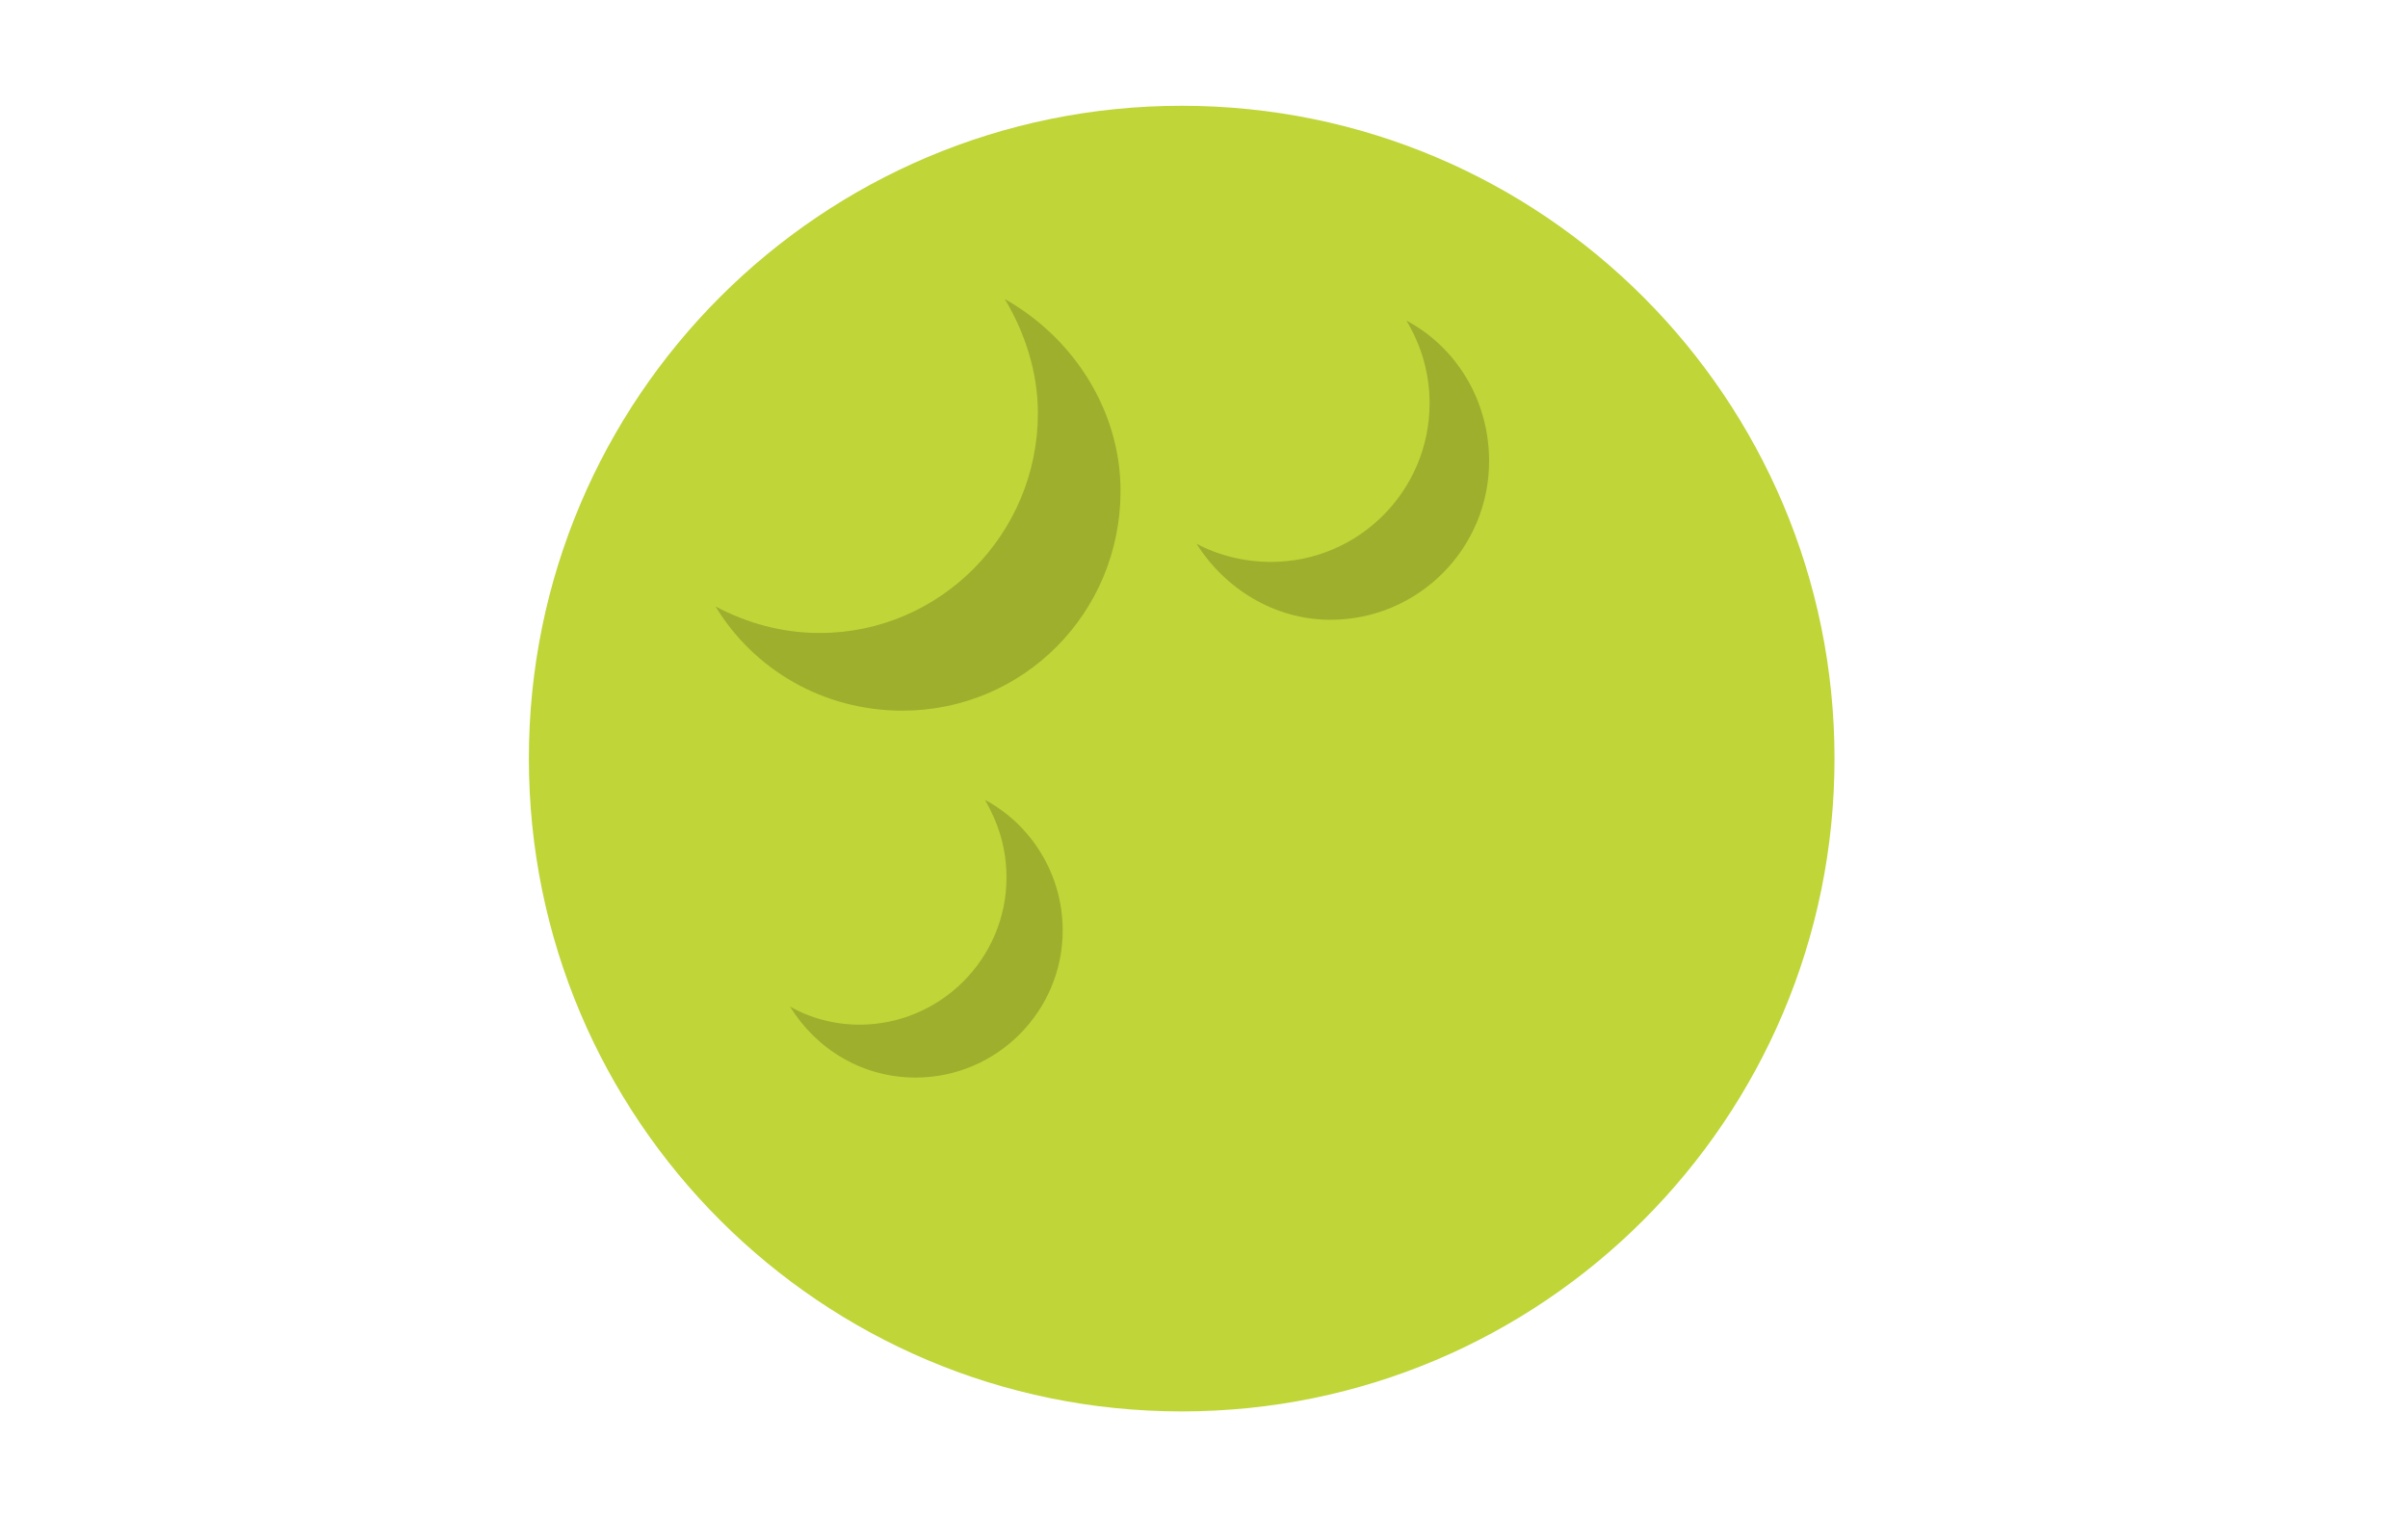
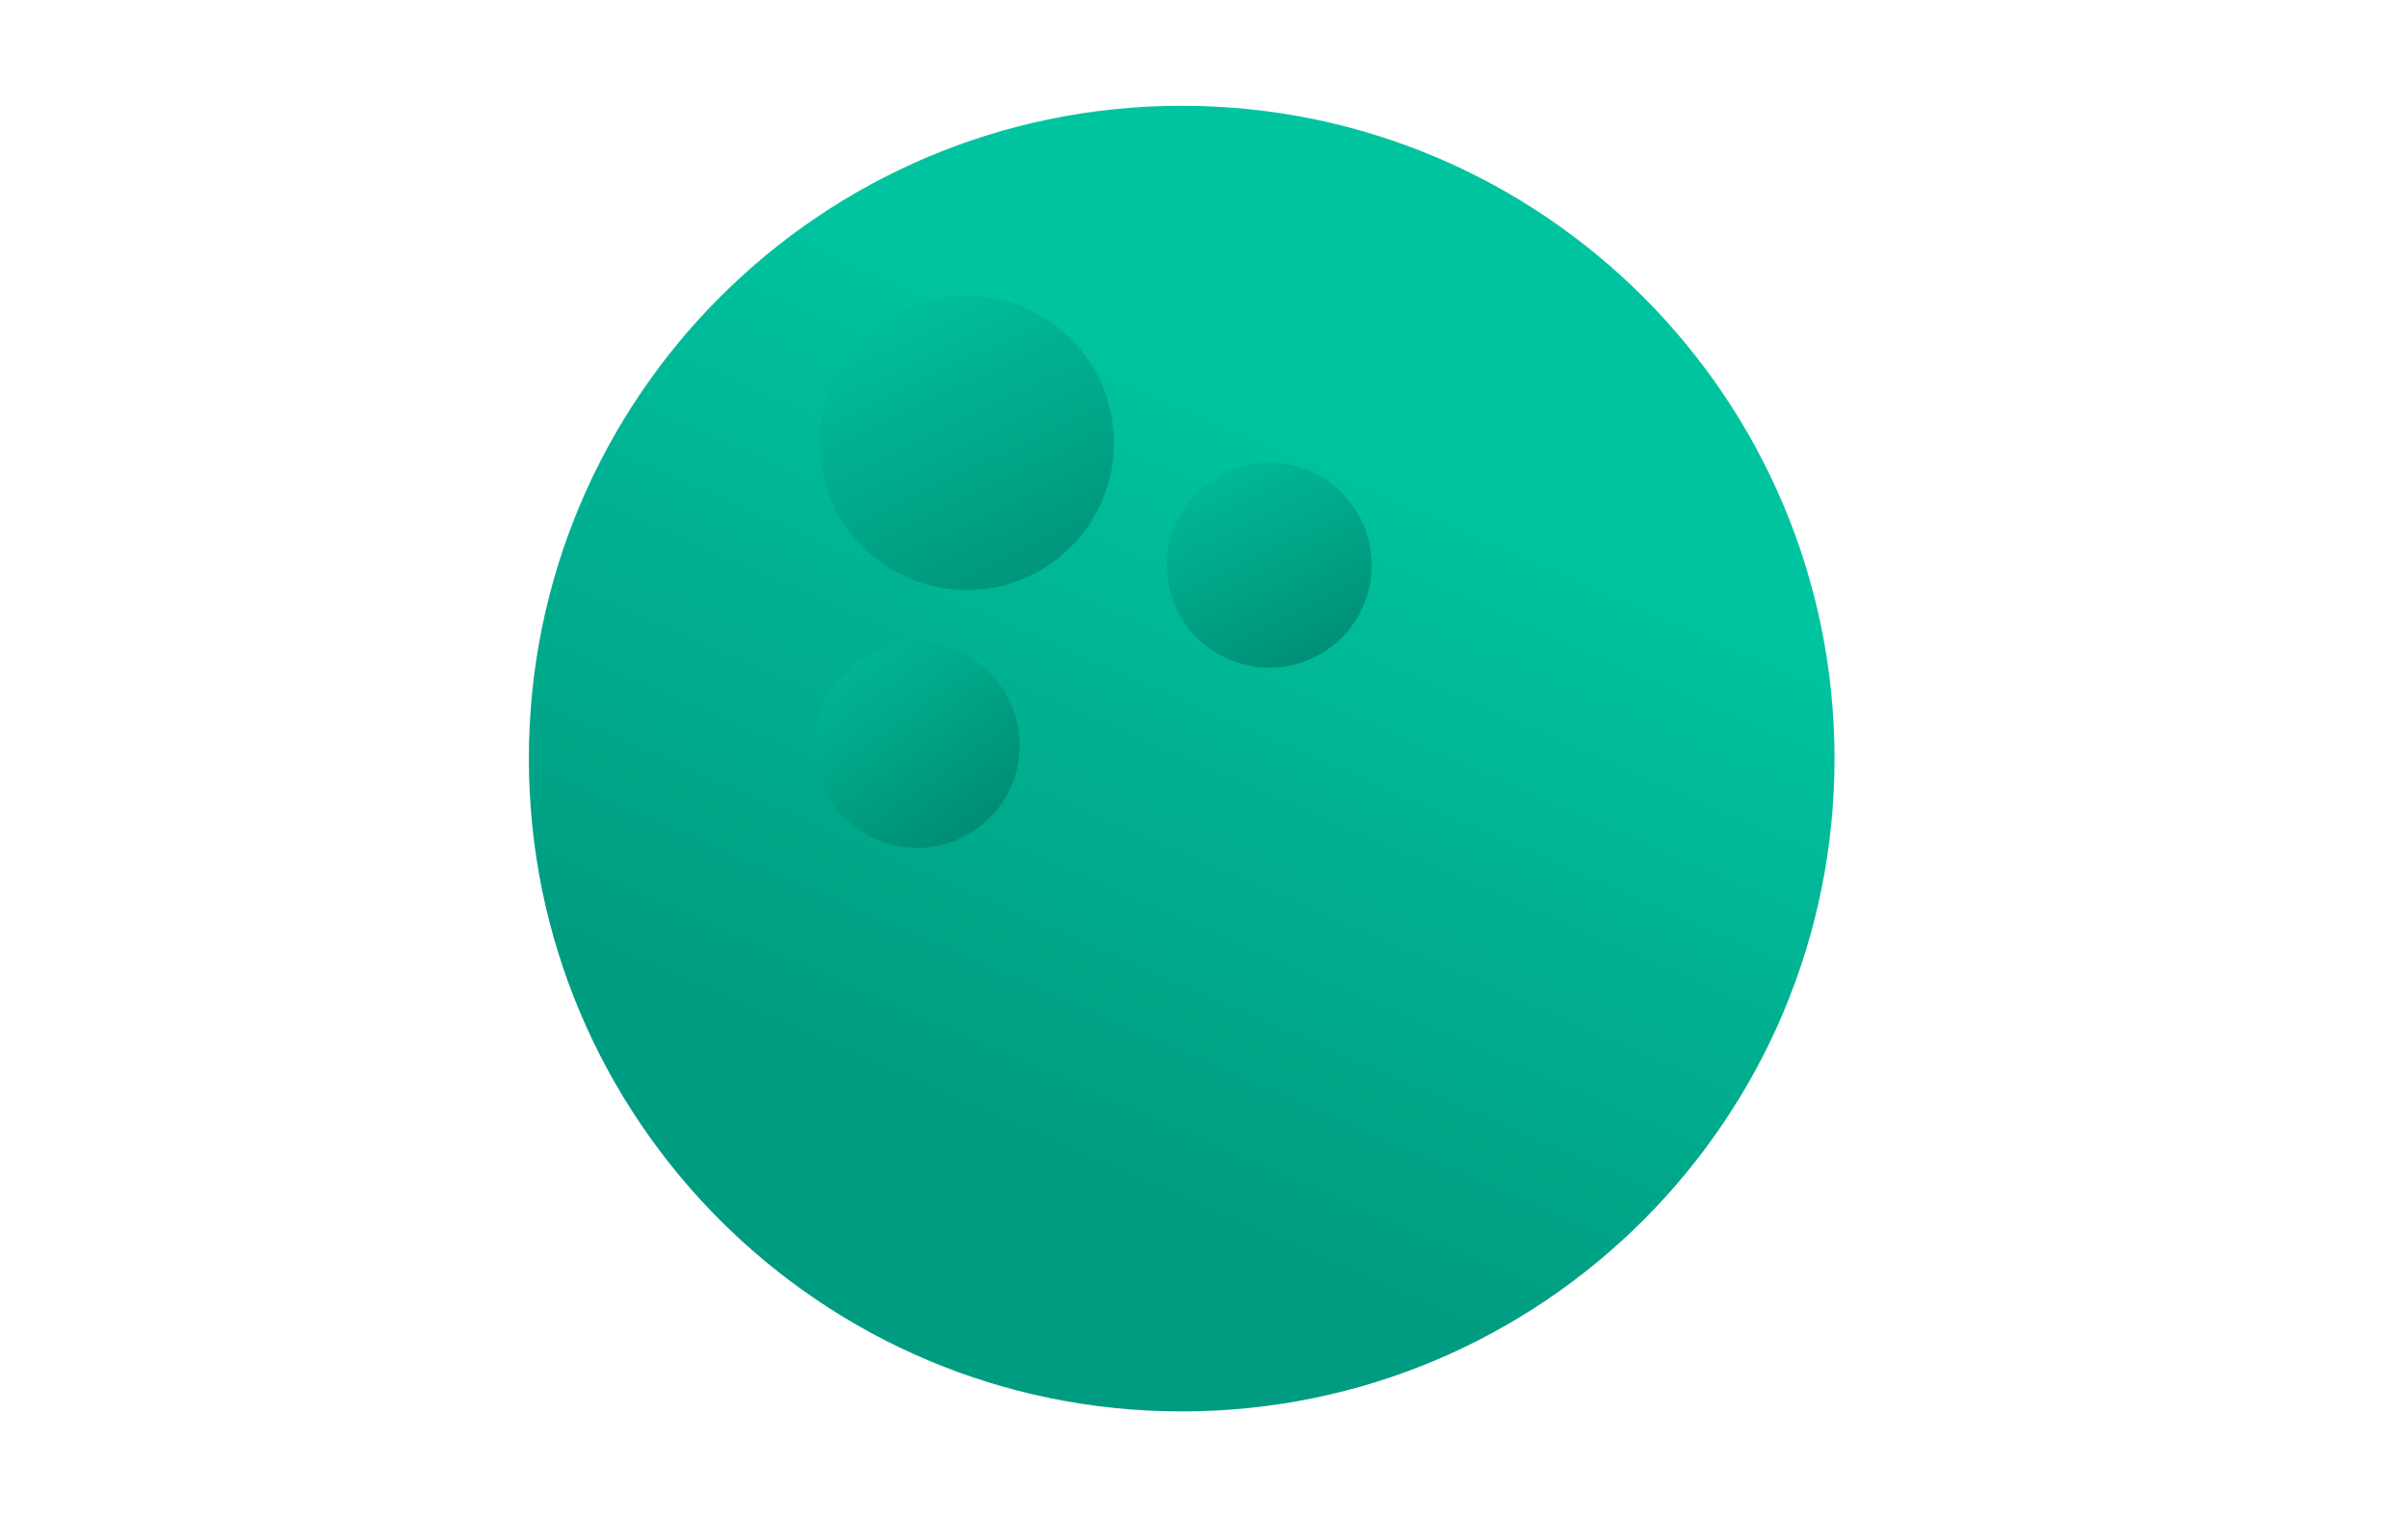
- <svg xmlns="http://www.w3.org/2000/svg" version="1.1" id="Layer_1" x="0px" y="0px" viewBox="0 0 145.7 91.8" style="enable-background:new 0 0 145.7 91.8;" xml:space="preserve">
+ <svg xmlns="http://www.w3.org/2000/svg" version="1.1" id="Layer_1" x="0px" y="0px" viewBox="-694 979.2 145.7 91.8" style="enable-background:new -694 979.2 145.7 91.8;" xml:space="preserve">
  <style type="text/css">
- 	.st0{fill:#C0D538;}
- 	.st1{fill:#9DAF2D;}
+ 	.st0{fill:url(#XMLID_2_);}
+ 	.st1{fill:url(#XMLID_3_);}
+ 	.st2{fill:url(#XMLID_4_);}
+ 	.st3{fill:url(#XMLID_5_);}
</style>
-   <g id="XMLID_53_">
-     <g id="XMLID_33_">
-       <circle id="XMLID_43_" class="st0" cx="71.5" cy="45.9" r="39.5" />
-       <g id="XMLID_40_">
-         <path id="XMLID_42_" class="st1" d="M60.8,18.1c1.2,2,2,4.4,2,6.9c0,7.3-5.9,13.3-13.2,13.3c-2.3,0-4.4-0.6-6.3-1.6     c2.3,3.8,6.5,6.3,11.3,6.3c7.3,0,13.2-5.9,13.2-13.3C67.8,24.8,64.9,20.4,60.8,18.1z" />
-       </g>
-       <g id="XMLID_36_">
-         <path id="XMLID_38_" class="st1" d="M85.1,19.4c0.9,1.5,1.4,3.2,1.4,5c0,5.3-4.3,9.6-9.6,9.6c-1.6,0-3.2-0.4-4.5-1.1     c1.7,2.7,4.7,4.6,8.1,4.6c5.3,0,9.6-4.3,9.6-9.6C90.1,24.2,88.1,21,85.1,19.4z" />
-       </g>
-       <g id="XMLID_34_">
-         <path id="XMLID_35_" class="st1" d="M59.6,48.4c0.8,1.4,1.3,2.9,1.3,4.7c0,4.9-4,8.9-8.9,8.9c-1.5,0-3-0.4-4.2-1.1     c1.6,2.6,4.4,4.3,7.6,4.3c4.9,0,8.9-4,8.9-8.9C64.3,52.9,62.4,49.9,59.6,48.4z" />
-       </g>
+   <g>
+     <g id="XMLID_63_">
+       <linearGradient id="XMLID_2_" gradientUnits="userSpaceOnUse" x1="-632.444" y1="1047.882" x2="-613.444" y2="1004.382">
+         <stop offset="0" style="stop-color:#009C81" />
+         <stop offset="0.996" style="stop-color:#00C4A0" />
+       </linearGradient>
+       <circle id="XMLID_70_" class="st0" cx="-622.5" cy="1025.1" r="39.5" />
    </g>
+     <linearGradient id="XMLID_3_" gradientUnits="userSpaceOnUse" x1="-630.324" y1="1016.675" x2="-640.574" y2="995.425">
+       <stop offset="0" style="stop-color:#008F76" />
+       <stop offset="0.996" style="stop-color:#00C4A0" />
+     </linearGradient>
+     <circle id="XMLID_50_" class="st1" cx="-635.5" cy="1006" r="8.9" />
+     <linearGradient id="XMLID_4_" gradientUnits="userSpaceOnUse" x1="-626.895" y1="1266.008" x2="-634.065" y2="1251.143" gradientTransform="matrix(0.986 -0.1668 0.1668 0.986 -228.3771 -324.076)">
+       <stop offset="0" style="stop-color:#008F76" />
+       <stop offset="0.996" style="stop-color:#00C4A0" />
+     </linearGradient>
+     <circle id="XMLID_65_" class="st2" cx="-638.5" cy="1024.3" r="6.2" />
+     <linearGradient id="XMLID_5_" gradientUnits="userSpaceOnUse" x1="-614.421" y1="1019.225" x2="-621.592" y2="1004.36">
+       <stop offset="0" style="stop-color:#008F76" />
+       <stop offset="0.996" style="stop-color:#00C4A0" />
+     </linearGradient>
+     <circle id="XMLID_66_" class="st3" cx="-617.2" cy="1013.4" r="6.2" />
  </g>
</svg>
